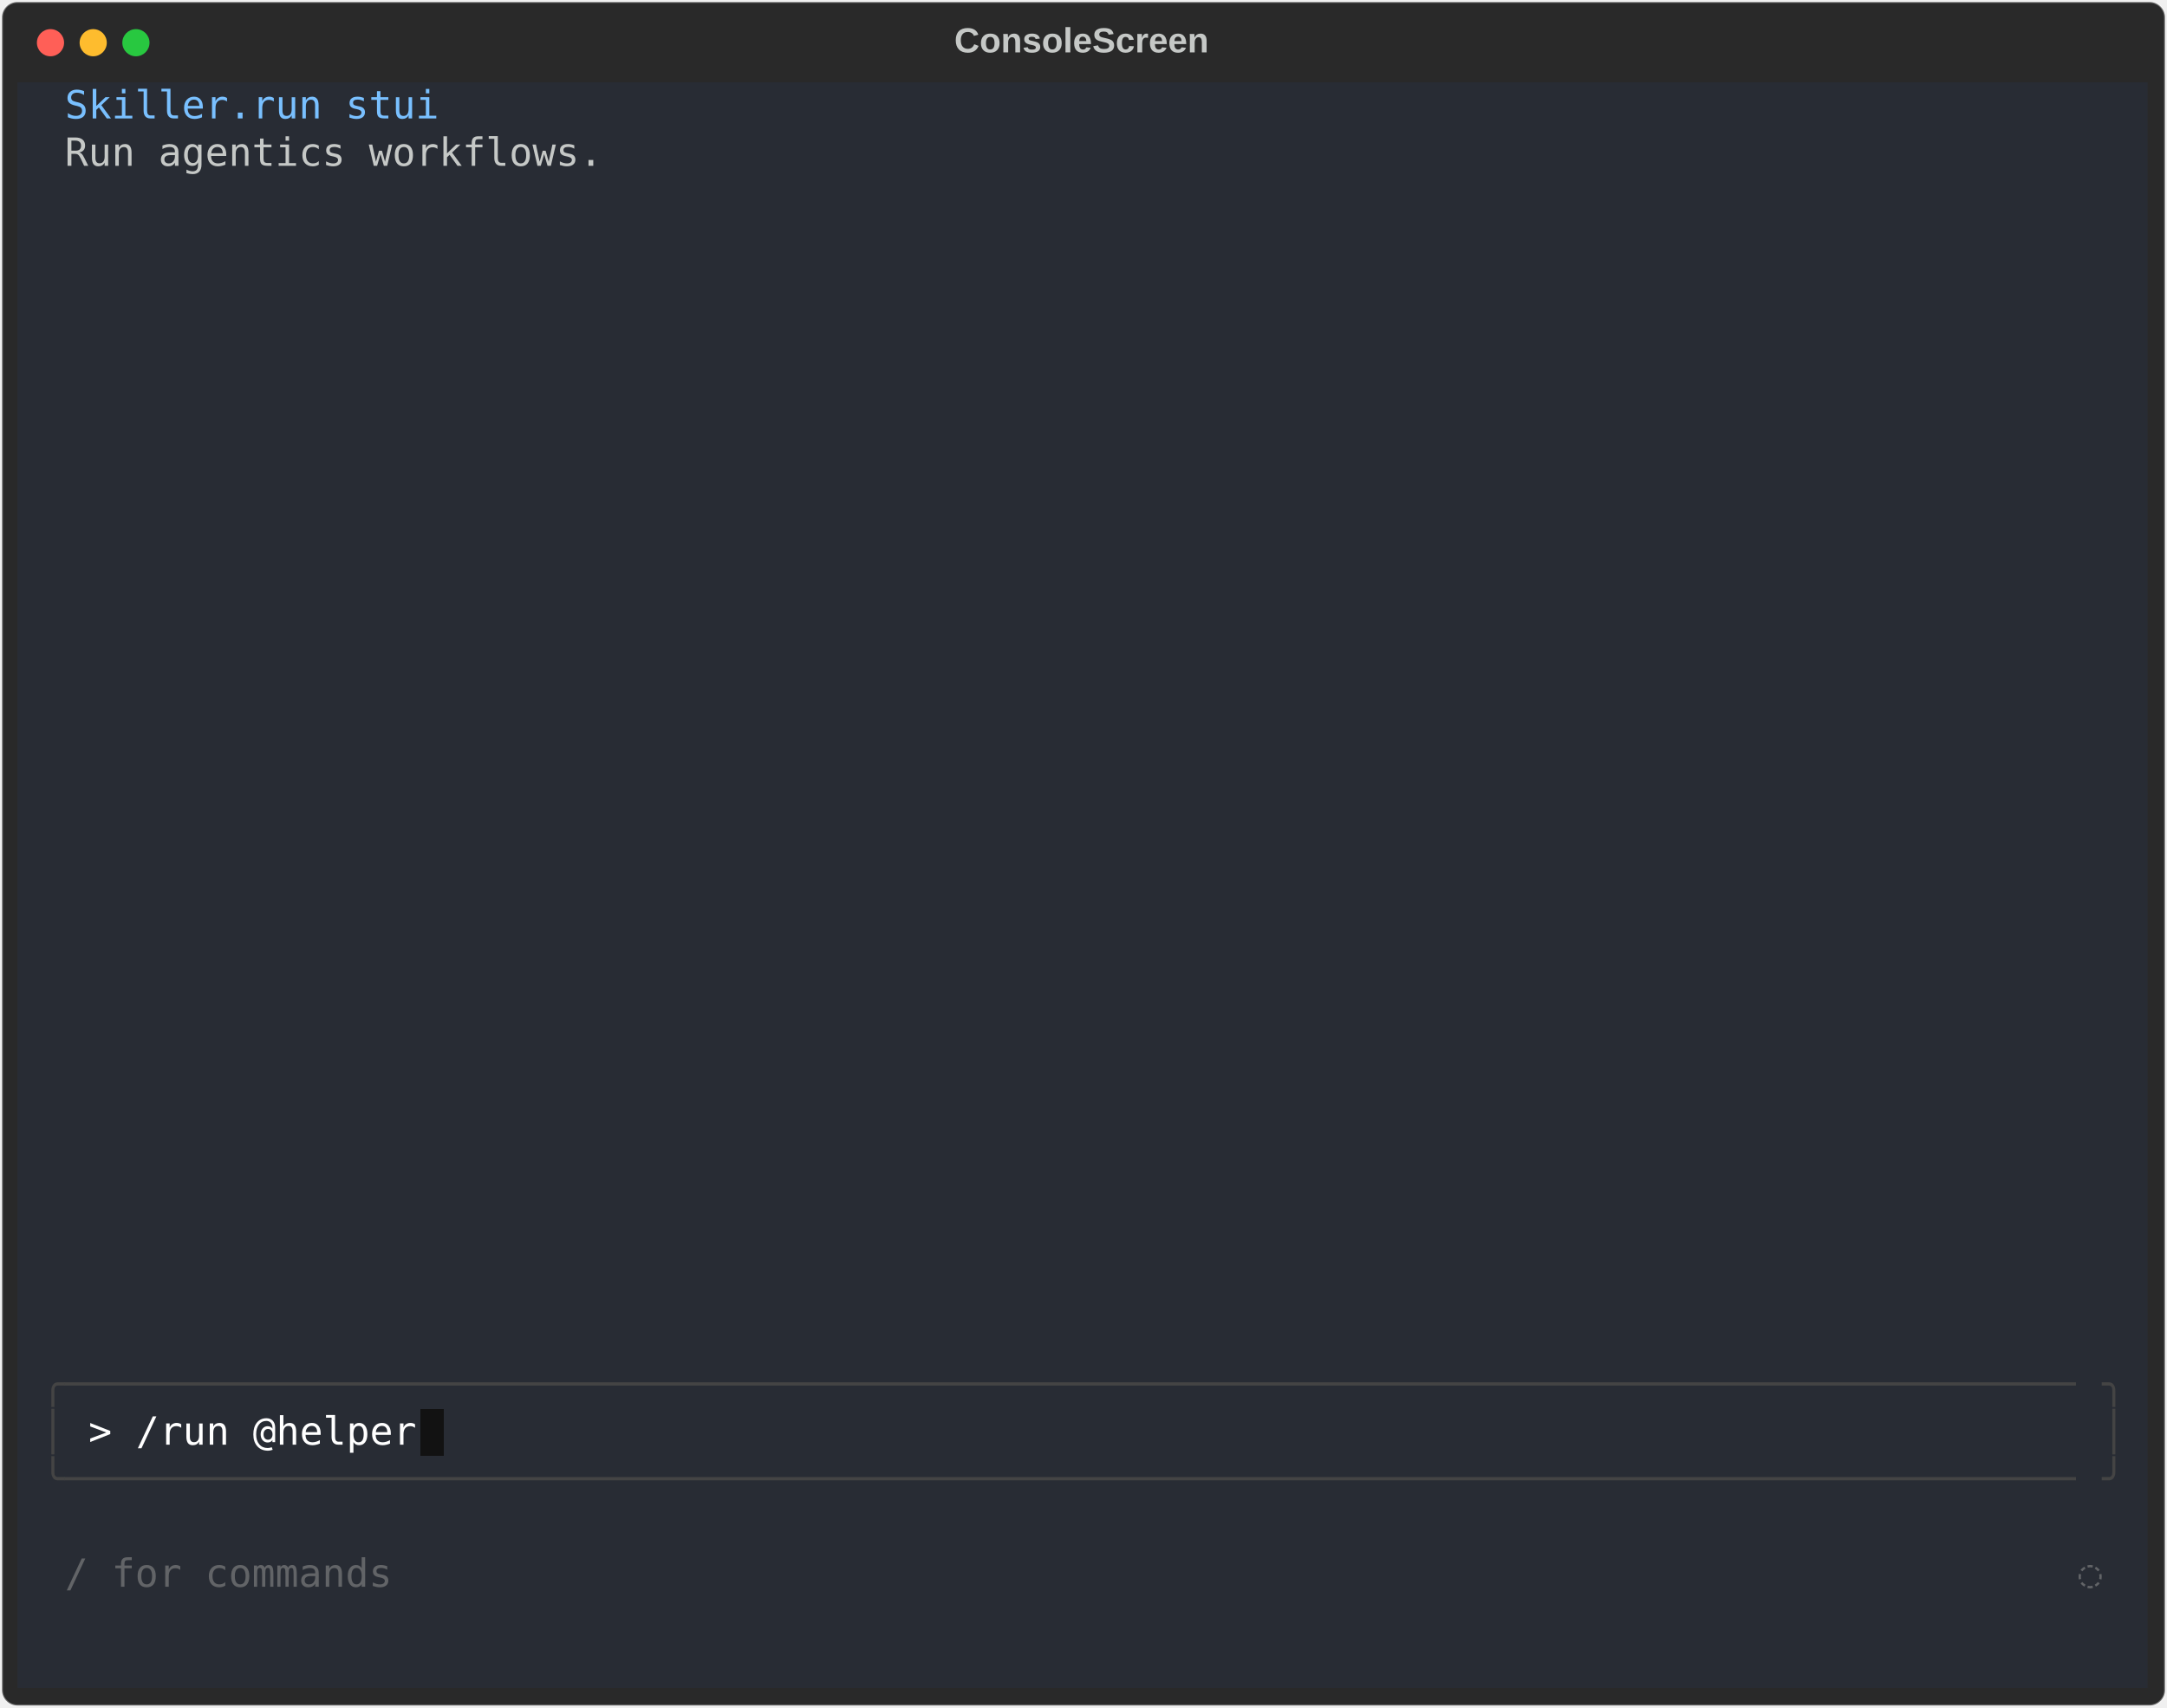
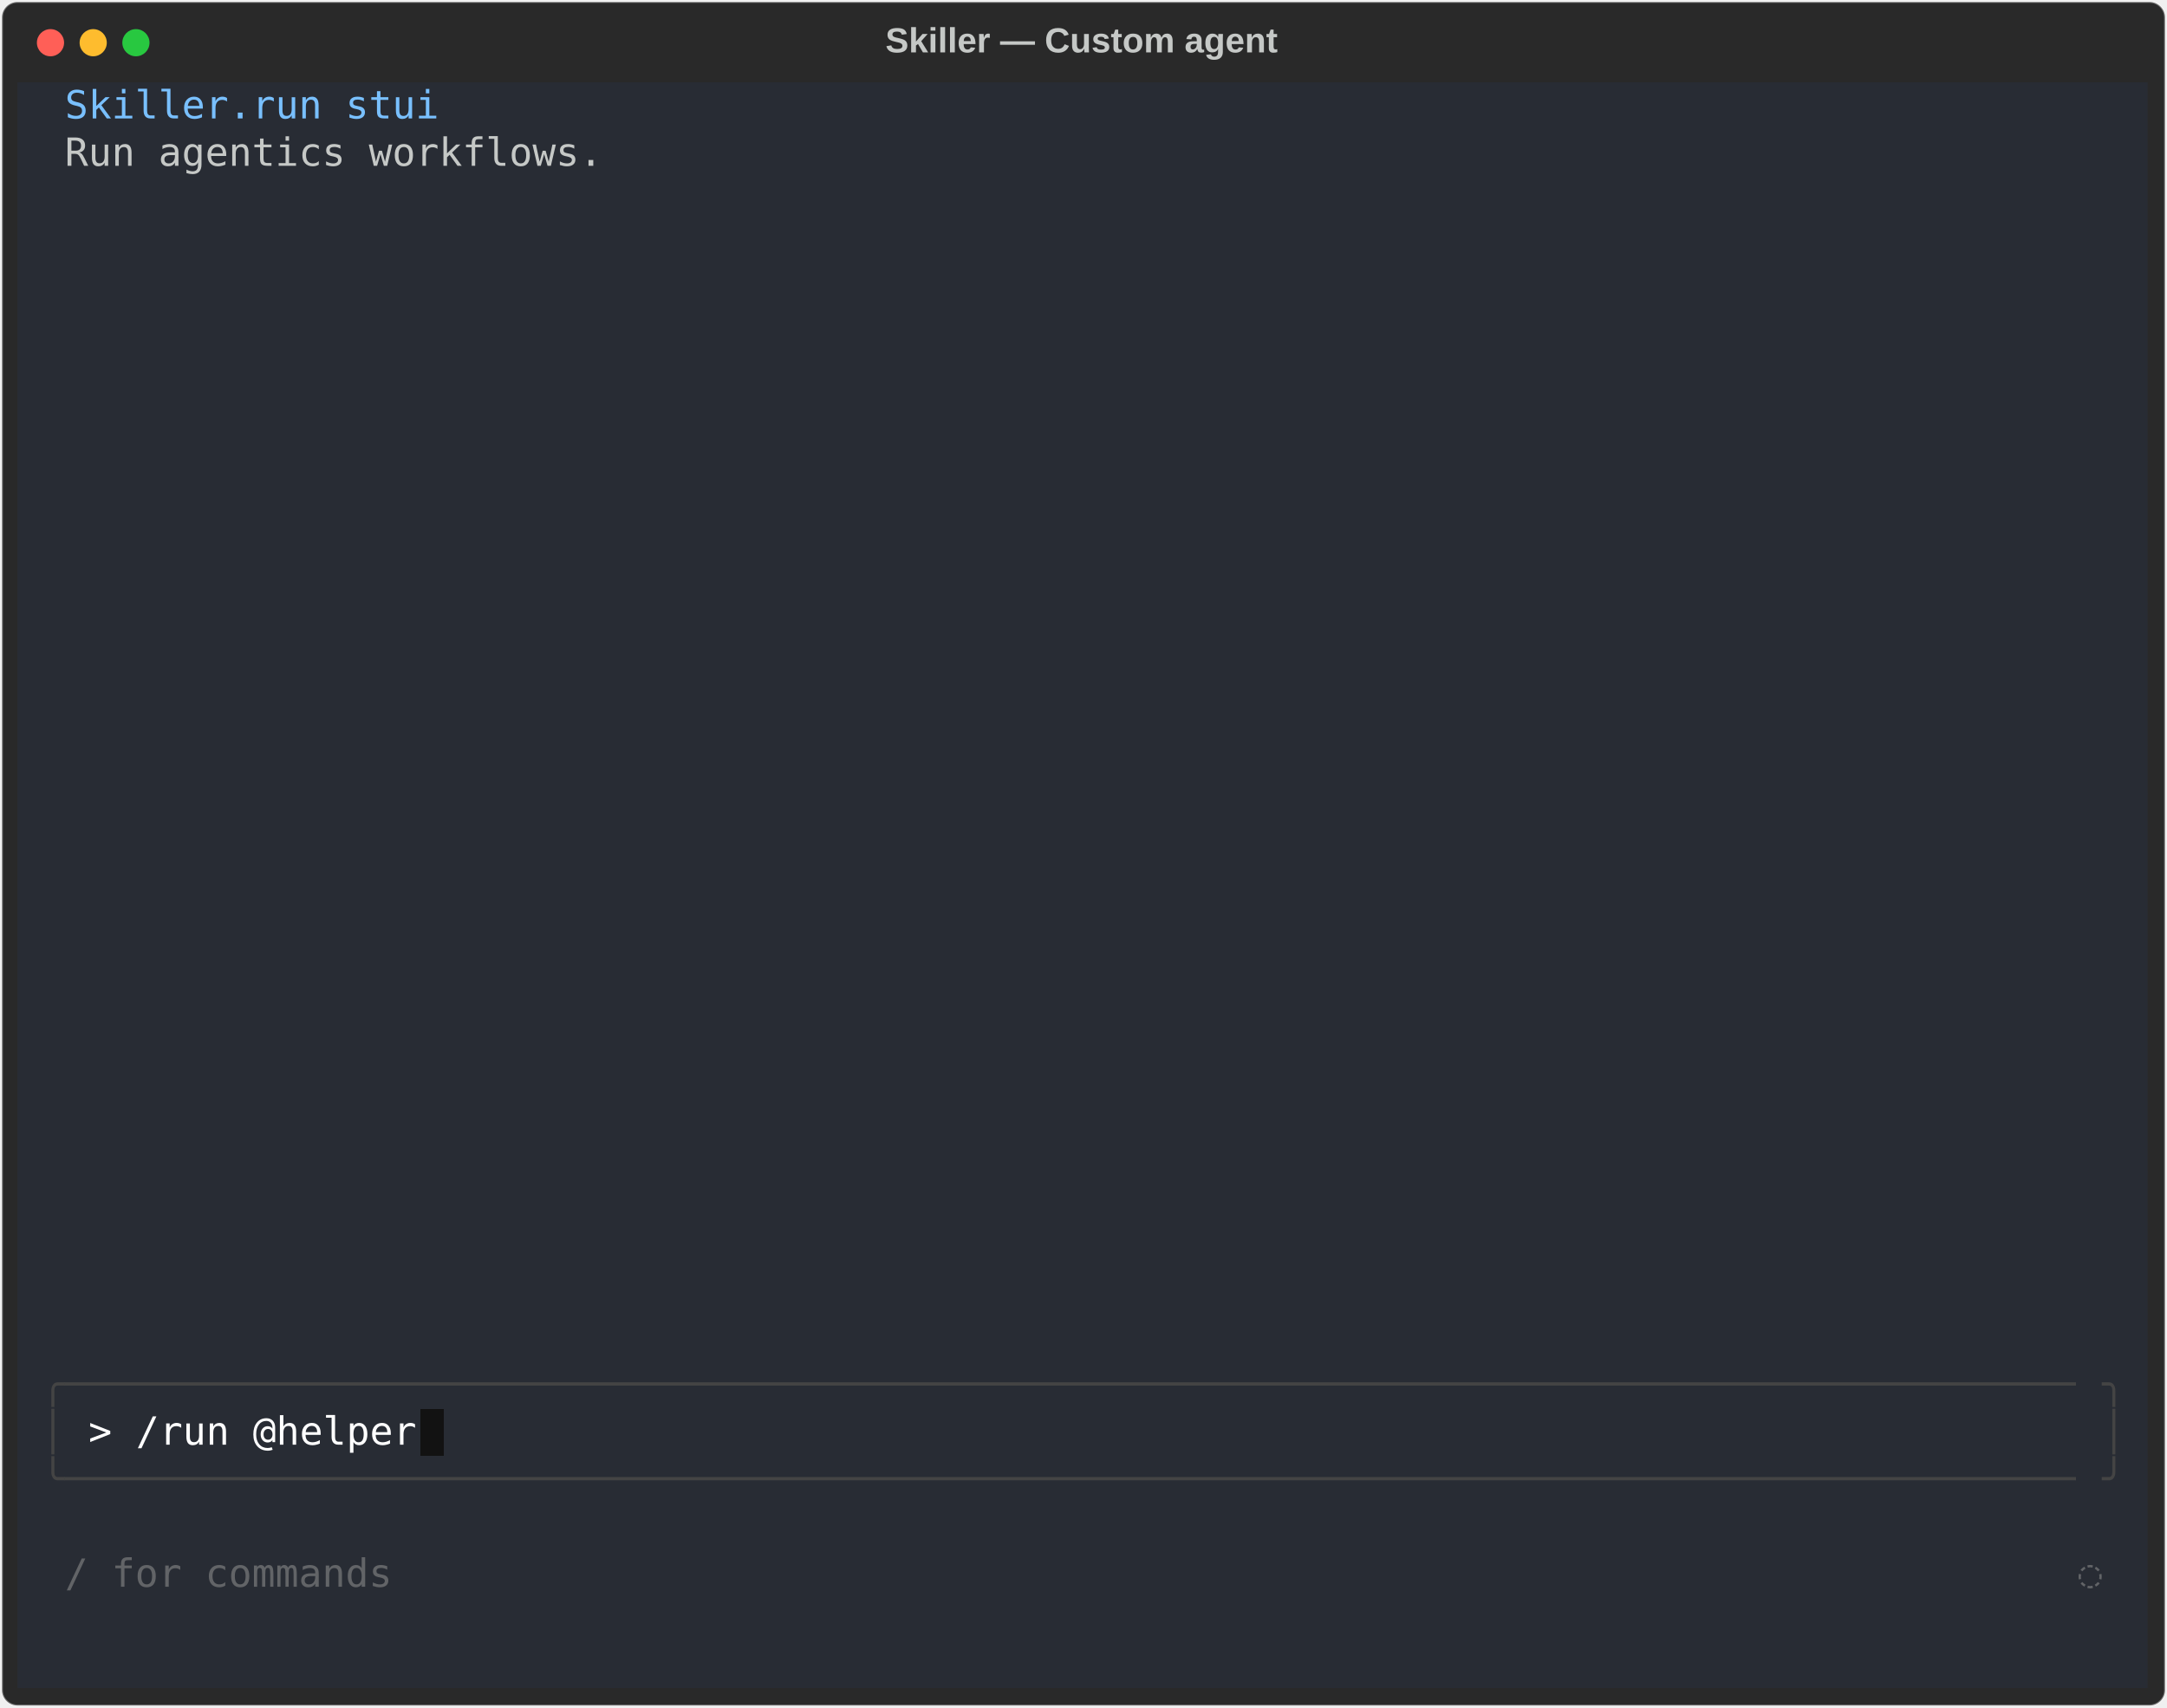
<svg xmlns="http://www.w3.org/2000/svg" class="rich-terminal" viewBox="0 0 1116 879.6">
  <style>

    @font-face {
        font-family: "Fira Code";
        src: local("FiraCode-Regular"),
                url("https://cdnjs.cloudflare.com/ajax/libs/firacode/6.2.0/woff2/FiraCode-Regular.woff2") format("woff2"),
                url("https://cdnjs.cloudflare.com/ajax/libs/firacode/6.2.0/woff/FiraCode-Regular.woff") format("woff");
        font-style: normal;
        font-weight: 400;
    }
    @font-face {
        font-family: "Fira Code";
        src: local("FiraCode-Bold"),
                url("https://cdnjs.cloudflare.com/ajax/libs/firacode/6.2.0/woff2/FiraCode-Bold.woff2") format("woff2"),
                url("https://cdnjs.cloudflare.com/ajax/libs/firacode/6.2.0/woff/FiraCode-Bold.woff") format("woff");
        font-style: bold;
        font-weight: 700;
    }

    .terminal-139908737-matrix {
        font-family: Fira Code, monospace;
        font-size: 20px;
        line-height: 24.4px;
        font-variant-east-asian: full-width;
    }

    .terminal-139908737-title {
        font-size: 18px;
        font-weight: bold;
        font-family: arial;
    }

    .terminal-139908737-r1 { fill: #c5c8c6 }
.terminal-139908737-r2 { fill: #79c0ff }
.terminal-139908737-r3 { fill: #e0e0e0 }
.terminal-139908737-r4 { fill: #a9aaad }
.terminal-139908737-r5 { fill: #444444 }
.terminal-139908737-r6 { fill: #ffffff }
.terminal-139908737-r7 { fill: #626467 }
    </style>
  <defs>
    <clipPath id="terminal-139908737-clip-terminal">
      <rect x="0" y="0" width="1097.0" height="828.6" />
    </clipPath>
    <clipPath id="terminal-139908737-line-0">
      <rect x="0" y="1.5" width="1098" height="24.65" />
    </clipPath>
    <clipPath id="terminal-139908737-line-1">
      <rect x="0" y="25.9" width="1098" height="24.65" />
    </clipPath>
    <clipPath id="terminal-139908737-line-2">
      <rect x="0" y="50.3" width="1098" height="24.65" />
    </clipPath>
    <clipPath id="terminal-139908737-line-3">
      <rect x="0" y="74.7" width="1098" height="24.65" />
    </clipPath>
    <clipPath id="terminal-139908737-line-4">
      <rect x="0" y="99.1" width="1098" height="24.65" />
    </clipPath>
    <clipPath id="terminal-139908737-line-5">
      <rect x="0" y="123.5" width="1098" height="24.65" />
    </clipPath>
    <clipPath id="terminal-139908737-line-6">
      <rect x="0" y="147.9" width="1098" height="24.65" />
    </clipPath>
    <clipPath id="terminal-139908737-line-7">
      <rect x="0" y="172.3" width="1098" height="24.65" />
    </clipPath>
    <clipPath id="terminal-139908737-line-8">
      <rect x="0" y="196.7" width="1098" height="24.65" />
    </clipPath>
    <clipPath id="terminal-139908737-line-9">
      <rect x="0" y="221.1" width="1098" height="24.65" />
    </clipPath>
    <clipPath id="terminal-139908737-line-10">
      <rect x="0" y="245.5" width="1098" height="24.65" />
    </clipPath>
    <clipPath id="terminal-139908737-line-11">
      <rect x="0" y="269.9" width="1098" height="24.65" />
    </clipPath>
    <clipPath id="terminal-139908737-line-12">
      <rect x="0" y="294.3" width="1098" height="24.65" />
    </clipPath>
    <clipPath id="terminal-139908737-line-13">
      <rect x="0" y="318.7" width="1098" height="24.65" />
    </clipPath>
    <clipPath id="terminal-139908737-line-14">
      <rect x="0" y="343.1" width="1098" height="24.65" />
    </clipPath>
    <clipPath id="terminal-139908737-line-15">
      <rect x="0" y="367.5" width="1098" height="24.65" />
    </clipPath>
    <clipPath id="terminal-139908737-line-16">
      <rect x="0" y="391.9" width="1098" height="24.65" />
    </clipPath>
    <clipPath id="terminal-139908737-line-17">
      <rect x="0" y="416.3" width="1098" height="24.65" />
    </clipPath>
    <clipPath id="terminal-139908737-line-18">
      <rect x="0" y="440.7" width="1098" height="24.65" />
    </clipPath>
    <clipPath id="terminal-139908737-line-19">
      <rect x="0" y="465.1" width="1098" height="24.65" />
    </clipPath>
    <clipPath id="terminal-139908737-line-20">
      <rect x="0" y="489.5" width="1098" height="24.65" />
    </clipPath>
    <clipPath id="terminal-139908737-line-21">
      <rect x="0" y="513.9" width="1098" height="24.65" />
    </clipPath>
    <clipPath id="terminal-139908737-line-22">
      <rect x="0" y="538.3" width="1098" height="24.65" />
    </clipPath>
    <clipPath id="terminal-139908737-line-23">
      <rect x="0" y="562.7" width="1098" height="24.65" />
    </clipPath>
    <clipPath id="terminal-139908737-line-24">
      <rect x="0" y="587.1" width="1098" height="24.65" />
    </clipPath>
    <clipPath id="terminal-139908737-line-25">
      <rect x="0" y="611.5" width="1098" height="24.65" />
    </clipPath>
    <clipPath id="terminal-139908737-line-26">
      <rect x="0" y="635.9" width="1098" height="24.65" />
    </clipPath>
    <clipPath id="terminal-139908737-line-27">
      <rect x="0" y="660.3" width="1098" height="24.65" />
    </clipPath>
    <clipPath id="terminal-139908737-line-28">
      <rect x="0" y="684.7" width="1098" height="24.65" />
    </clipPath>
    <clipPath id="terminal-139908737-line-29">
      <rect x="0" y="709.1" width="1098" height="24.65" />
    </clipPath>
    <clipPath id="terminal-139908737-line-30">
      <rect x="0" y="733.5" width="1098" height="24.65" />
    </clipPath>
    <clipPath id="terminal-139908737-line-31">
      <rect x="0" y="757.9" width="1098" height="24.65" />
    </clipPath>
    <clipPath id="terminal-139908737-line-32">
      <rect x="0" y="782.3" width="1098" height="24.65" />
    </clipPath>
  </defs>
  <rect fill="#292929" stroke="rgba(255,255,255,0.35)" stroke-width="1" x="1" y="1" width="1114" height="877.6" rx="8" />
-   <text class="terminal-139908737-title" fill="#c5c8c6" text-anchor="middle" x="557" y="27">ConsoleScreen</text>
+   <text class="terminal-139908737-title" fill="#c5c8c6" text-anchor="middle" x="557" y="27">Skiller — Custom agent</text>
  <g transform="translate(26,22)">
    <circle cx="0" cy="0" r="7" fill="#ff5f57" />
    <circle cx="22" cy="0" r="7" fill="#febc2e" />
    <circle cx="44" cy="0" r="7" fill="#28c840" />
  </g>
  <g transform="translate(9, 41)" clip-path="url(#terminal-139908737-clip-terminal)">
    <rect fill="#282c34" x="0" y="1.5" width="12.2" height="24.65" shape-rendering="crispEdges" />
    <rect fill="#282c34" x="12.2" y="1.5" width="12.2" height="24.65" shape-rendering="crispEdges" />
    <rect fill="#282c34" x="24.4" y="1.5" width="195.2" height="24.65" shape-rendering="crispEdges" />
    <rect fill="#282c34" x="219.6" y="1.5" width="854" height="24.65" shape-rendering="crispEdges" />
    <rect fill="#282c34" x="1073.6" y="1.5" width="12.2" height="24.65" shape-rendering="crispEdges" />
    <rect fill="#282c34" x="1085.8" y="1.5" width="12.2" height="24.65" shape-rendering="crispEdges" />
    <rect fill="#282c34" x="0" y="25.9" width="12.2" height="24.65" shape-rendering="crispEdges" />
    <rect fill="#282c34" x="12.2" y="25.9" width="12.2" height="24.65" shape-rendering="crispEdges" />
    <rect fill="#282c34" x="24.4" y="25.9" width="280.6" height="24.65" shape-rendering="crispEdges" />
    <rect fill="#282c34" x="305" y="25.9" width="768.6" height="24.65" shape-rendering="crispEdges" />
    <rect fill="#282c34" x="1073.6" y="25.9" width="12.2" height="24.65" shape-rendering="crispEdges" />
    <rect fill="#282c34" x="1085.8" y="25.9" width="12.2" height="24.65" shape-rendering="crispEdges" />
    <rect fill="#282c34" x="0" y="50.3" width="12.2" height="24.65" shape-rendering="crispEdges" />
    <rect fill="#282c34" x="12.2" y="50.3" width="12.2" height="24.65" shape-rendering="crispEdges" />
    <rect fill="#282c34" x="24.4" y="50.3" width="1049.2" height="24.65" shape-rendering="crispEdges" />
    <rect fill="#282c34" x="1073.6" y="50.3" width="12.2" height="24.65" shape-rendering="crispEdges" />
    <rect fill="#282c34" x="1085.8" y="50.3" width="12.2" height="24.65" shape-rendering="crispEdges" />
    <rect fill="#282c34" x="0" y="74.7" width="12.2" height="24.65" shape-rendering="crispEdges" />
    <rect fill="#282c34" x="12.2" y="74.7" width="12.2" height="24.65" shape-rendering="crispEdges" />
    <rect fill="#282c34" x="24.4" y="74.7" width="1049.2" height="24.65" shape-rendering="crispEdges" />
    <rect fill="#282c34" x="1073.6" y="74.7" width="12.2" height="24.65" shape-rendering="crispEdges" />
    <rect fill="#282c34" x="1085.8" y="74.7" width="12.2" height="24.65" shape-rendering="crispEdges" />
    <rect fill="#282c34" x="0" y="99.1" width="12.2" height="24.65" shape-rendering="crispEdges" />
    <rect fill="#282c34" x="12.2" y="99.1" width="12.2" height="24.65" shape-rendering="crispEdges" />
    <rect fill="#282c34" x="24.4" y="99.1" width="1049.2" height="24.65" shape-rendering="crispEdges" />
    <rect fill="#282c34" x="1073.6" y="99.1" width="12.2" height="24.65" shape-rendering="crispEdges" />
    <rect fill="#282c34" x="1085.8" y="99.1" width="12.2" height="24.65" shape-rendering="crispEdges" />
    <rect fill="#282c34" x="0" y="123.5" width="12.2" height="24.65" shape-rendering="crispEdges" />
    <rect fill="#282c34" x="12.2" y="123.5" width="12.2" height="24.65" shape-rendering="crispEdges" />
    <rect fill="#282c34" x="24.4" y="123.5" width="1049.2" height="24.65" shape-rendering="crispEdges" />
    <rect fill="#282c34" x="1073.6" y="123.5" width="12.2" height="24.65" shape-rendering="crispEdges" />
    <rect fill="#282c34" x="1085.8" y="123.5" width="12.2" height="24.65" shape-rendering="crispEdges" />
    <rect fill="#282c34" x="0" y="147.9" width="12.2" height="24.65" shape-rendering="crispEdges" />
    <rect fill="#282c34" x="12.2" y="147.9" width="12.2" height="24.65" shape-rendering="crispEdges" />
    <rect fill="#282c34" x="24.4" y="147.9" width="1049.2" height="24.65" shape-rendering="crispEdges" />
    <rect fill="#282c34" x="1073.6" y="147.9" width="12.2" height="24.65" shape-rendering="crispEdges" />
    <rect fill="#282c34" x="1085.8" y="147.9" width="12.2" height="24.65" shape-rendering="crispEdges" />
    <rect fill="#282c34" x="0" y="172.3" width="12.2" height="24.65" shape-rendering="crispEdges" />
    <rect fill="#282c34" x="12.2" y="172.3" width="12.2" height="24.65" shape-rendering="crispEdges" />
    <rect fill="#282c34" x="24.4" y="172.3" width="1049.2" height="24.65" shape-rendering="crispEdges" />
    <rect fill="#282c34" x="1073.6" y="172.3" width="12.2" height="24.65" shape-rendering="crispEdges" />
    <rect fill="#282c34" x="1085.8" y="172.3" width="12.2" height="24.65" shape-rendering="crispEdges" />
    <rect fill="#282c34" x="0" y="196.7" width="12.2" height="24.65" shape-rendering="crispEdges" />
    <rect fill="#282c34" x="12.2" y="196.7" width="12.2" height="24.65" shape-rendering="crispEdges" />
    <rect fill="#282c34" x="24.4" y="196.7" width="1049.2" height="24.65" shape-rendering="crispEdges" />
    <rect fill="#282c34" x="1073.6" y="196.7" width="12.2" height="24.65" shape-rendering="crispEdges" />
    <rect fill="#282c34" x="1085.8" y="196.7" width="12.2" height="24.65" shape-rendering="crispEdges" />
    <rect fill="#282c34" x="0" y="221.1" width="12.2" height="24.65" shape-rendering="crispEdges" />
    <rect fill="#282c34" x="12.2" y="221.1" width="12.2" height="24.65" shape-rendering="crispEdges" />
    <rect fill="#282c34" x="24.4" y="221.1" width="1049.2" height="24.65" shape-rendering="crispEdges" />
    <rect fill="#282c34" x="1073.6" y="221.1" width="12.2" height="24.65" shape-rendering="crispEdges" />
    <rect fill="#282c34" x="1085.8" y="221.1" width="12.2" height="24.65" shape-rendering="crispEdges" />
    <rect fill="#282c34" x="0" y="245.5" width="12.2" height="24.65" shape-rendering="crispEdges" />
    <rect fill="#282c34" x="12.2" y="245.5" width="12.2" height="24.65" shape-rendering="crispEdges" />
    <rect fill="#282c34" x="24.4" y="245.5" width="1049.2" height="24.65" shape-rendering="crispEdges" />
    <rect fill="#282c34" x="1073.6" y="245.5" width="12.2" height="24.65" shape-rendering="crispEdges" />
    <rect fill="#282c34" x="1085.8" y="245.5" width="12.2" height="24.65" shape-rendering="crispEdges" />
    <rect fill="#282c34" x="0" y="269.9" width="12.2" height="24.65" shape-rendering="crispEdges" />
    <rect fill="#282c34" x="12.2" y="269.9" width="12.2" height="24.65" shape-rendering="crispEdges" />
    <rect fill="#282c34" x="24.4" y="269.9" width="1049.2" height="24.65" shape-rendering="crispEdges" />
    <rect fill="#282c34" x="1073.6" y="269.9" width="12.2" height="24.65" shape-rendering="crispEdges" />
    <rect fill="#282c34" x="1085.8" y="269.9" width="12.2" height="24.65" shape-rendering="crispEdges" />
    <rect fill="#282c34" x="0" y="294.3" width="12.2" height="24.65" shape-rendering="crispEdges" />
    <rect fill="#282c34" x="12.2" y="294.3" width="12.2" height="24.65" shape-rendering="crispEdges" />
    <rect fill="#282c34" x="24.4" y="294.3" width="1049.2" height="24.65" shape-rendering="crispEdges" />
    <rect fill="#282c34" x="1073.6" y="294.3" width="12.2" height="24.65" shape-rendering="crispEdges" />
    <rect fill="#282c34" x="1085.8" y="294.3" width="12.2" height="24.65" shape-rendering="crispEdges" />
    <rect fill="#282c34" x="0" y="318.7" width="12.2" height="24.65" shape-rendering="crispEdges" />
    <rect fill="#282c34" x="12.2" y="318.7" width="12.2" height="24.65" shape-rendering="crispEdges" />
    <rect fill="#282c34" x="24.4" y="318.7" width="1049.2" height="24.65" shape-rendering="crispEdges" />
    <rect fill="#282c34" x="1073.6" y="318.7" width="12.2" height="24.65" shape-rendering="crispEdges" />
    <rect fill="#282c34" x="1085.8" y="318.7" width="12.2" height="24.65" shape-rendering="crispEdges" />
    <rect fill="#282c34" x="0" y="343.1" width="12.2" height="24.65" shape-rendering="crispEdges" />
    <rect fill="#282c34" x="12.2" y="343.1" width="12.2" height="24.65" shape-rendering="crispEdges" />
    <rect fill="#282c34" x="24.4" y="343.1" width="1049.2" height="24.65" shape-rendering="crispEdges" />
    <rect fill="#282c34" x="1073.6" y="343.1" width="12.2" height="24.65" shape-rendering="crispEdges" />
    <rect fill="#282c34" x="1085.8" y="343.1" width="12.2" height="24.65" shape-rendering="crispEdges" />
    <rect fill="#282c34" x="0" y="367.5" width="12.2" height="24.65" shape-rendering="crispEdges" />
    <rect fill="#282c34" x="12.2" y="367.5" width="12.2" height="24.65" shape-rendering="crispEdges" />
    <rect fill="#282c34" x="24.4" y="367.5" width="1049.2" height="24.65" shape-rendering="crispEdges" />
    <rect fill="#282c34" x="1073.6" y="367.5" width="12.2" height="24.65" shape-rendering="crispEdges" />
    <rect fill="#282c34" x="1085.8" y="367.5" width="12.2" height="24.65" shape-rendering="crispEdges" />
    <rect fill="#282c34" x="0" y="391.9" width="12.2" height="24.65" shape-rendering="crispEdges" />
    <rect fill="#282c34" x="12.2" y="391.9" width="12.2" height="24.65" shape-rendering="crispEdges" />
    <rect fill="#282c34" x="24.4" y="391.9" width="1049.2" height="24.65" shape-rendering="crispEdges" />
    <rect fill="#282c34" x="1073.6" y="391.9" width="12.2" height="24.65" shape-rendering="crispEdges" />
    <rect fill="#282c34" x="1085.8" y="391.9" width="12.2" height="24.65" shape-rendering="crispEdges" />
    <rect fill="#282c34" x="0" y="416.3" width="1098" height="24.65" shape-rendering="crispEdges" />
    <rect fill="#282c34" x="0" y="440.7" width="12.2" height="24.65" shape-rendering="crispEdges" />
    <rect fill="#282c34" x="12.2" y="440.7" width="12.2" height="24.65" shape-rendering="crispEdges" />
    <rect fill="#282c34" x="24.4" y="440.7" width="0" height="24.65" shape-rendering="crispEdges" />
    <rect fill="#282c34" x="24.4" y="440.7" width="634.4" height="24.65" shape-rendering="crispEdges" />
    <rect fill="#282c34" x="658.8" y="440.7" width="12.2" height="24.65" shape-rendering="crispEdges" />
    <rect fill="#282c34" x="671" y="440.7" width="414.8" height="24.65" shape-rendering="crispEdges" />
    <rect fill="#282c34" x="1085.8" y="440.7" width="12.2" height="24.65" shape-rendering="crispEdges" />
    <rect fill="#282c34" x="0" y="465.1" width="1098" height="24.65" shape-rendering="crispEdges" />
    <rect fill="#282c34" x="0" y="489.5" width="1098" height="24.65" shape-rendering="crispEdges" />
    <rect fill="#282c34" x="0" y="513.9" width="1098" height="24.65" shape-rendering="crispEdges" />
    <rect fill="#282c34" x="0" y="538.3" width="1098" height="24.65" shape-rendering="crispEdges" />
    <rect fill="#282c34" x="0" y="562.7" width="1098" height="24.65" shape-rendering="crispEdges" />
    <rect fill="#282c34" x="0" y="587.1" width="1098" height="24.65" shape-rendering="crispEdges" />
    <rect fill="#282c34" x="0" y="611.5" width="1098" height="24.65" shape-rendering="crispEdges" />
    <rect fill="#282c34" x="0" y="635.9" width="1098" height="24.65" shape-rendering="crispEdges" />
    <rect fill="#282c34" x="0" y="660.3" width="12.2" height="24.65" shape-rendering="crispEdges" />
    <rect fill="#282c34" x="12.2" y="660.3" width="12.2" height="24.65" shape-rendering="crispEdges" />
    <rect fill="#282c34" x="24.4" y="660.3" width="1049.2" height="24.65" shape-rendering="crispEdges" />
    <rect fill="#282c34" x="1073.6" y="660.3" width="12.2" height="24.65" shape-rendering="crispEdges" />
    <rect fill="#282c34" x="1085.8" y="660.3" width="12.2" height="24.65" shape-rendering="crispEdges" />
    <rect fill="#282c34" x="0" y="684.7" width="12.2" height="24.65" shape-rendering="crispEdges" />
    <rect fill="#282c34" x="12.2" y="684.7" width="12.2" height="24.65" shape-rendering="crispEdges" />
    <rect fill="#282c34" x="24.4" y="684.7" width="12.2" height="24.65" shape-rendering="crispEdges" />
    <rect fill="#282c34" x="36.6" y="684.7" width="12.2" height="24.65" shape-rendering="crispEdges" />
    <rect fill="#282c34" x="48.8" y="684.7" width="12.2" height="24.65" shape-rendering="crispEdges" />
    <rect fill="#282c34" x="61" y="684.7" width="146.4" height="24.65" shape-rendering="crispEdges" />
    <rect fill="#121212" x="207.4" y="684.7" width="12.2" height="24.65" shape-rendering="crispEdges" />
    <rect fill="#282c34" x="219.6" y="684.7" width="841.8" height="24.65" shape-rendering="crispEdges" />
    <rect fill="#282c34" x="1061.4" y="684.7" width="12.2" height="24.65" shape-rendering="crispEdges" />
    <rect fill="#282c34" x="1073.6" y="684.7" width="12.2" height="24.65" shape-rendering="crispEdges" />
    <rect fill="#282c34" x="1085.8" y="684.7" width="12.2" height="24.65" shape-rendering="crispEdges" />
    <rect fill="#282c34" x="0" y="709.1" width="12.2" height="24.65" shape-rendering="crispEdges" />
    <rect fill="#282c34" x="12.2" y="709.1" width="12.2" height="24.65" shape-rendering="crispEdges" />
    <rect fill="#282c34" x="24.4" y="709.1" width="1049.2" height="24.65" shape-rendering="crispEdges" />
    <rect fill="#282c34" x="1073.6" y="709.1" width="12.2" height="24.65" shape-rendering="crispEdges" />
    <rect fill="#282c34" x="1085.8" y="709.1" width="12.2" height="24.65" shape-rendering="crispEdges" />
    <rect fill="#282c34" x="0" y="733.5" width="1098" height="24.65" shape-rendering="crispEdges" />
    <rect fill="#282c34" x="0" y="757.9" width="24.4" height="24.65" shape-rendering="crispEdges" />
    <rect fill="#282c34" x="24.4" y="757.9" width="170.8" height="24.65" shape-rendering="crispEdges" />
    <rect fill="#282c34" x="195.2" y="757.9" width="866.2" height="24.65" shape-rendering="crispEdges" />
    <rect fill="#282c34" x="1061.4" y="757.9" width="12.2" height="24.65" shape-rendering="crispEdges" />
    <rect fill="#282c34" x="1073.6" y="757.9" width="24.4" height="24.65" shape-rendering="crispEdges" />
    <rect fill="#282c34" x="0" y="782.3" width="24.4" height="24.65" shape-rendering="crispEdges" />
    <rect fill="#282c34" x="24.4" y="782.3" width="1037" height="24.65" shape-rendering="crispEdges" />
    <rect fill="#282c34" x="1061.4" y="782.3" width="12.2" height="24.65" shape-rendering="crispEdges" />
    <rect fill="#282c34" x="1073.6" y="782.3" width="24.4" height="24.65" shape-rendering="crispEdges" />
    <rect fill="#282c34" x="0" y="806.7" width="24.4" height="24.65" shape-rendering="crispEdges" />
    <rect fill="#282c34" x="24.4" y="806.7" width="1037" height="24.65" shape-rendering="crispEdges" />
    <rect fill="#282c34" x="1061.4" y="806.7" width="12.2" height="24.65" shape-rendering="crispEdges" />
    <rect fill="#282c34" x="1073.6" y="806.7" width="24.4" height="24.65" shape-rendering="crispEdges" />
    <g class="terminal-139908737-matrix">
      <text class="terminal-139908737-r2" x="24.4" y="20" textLength="195.2" clip-path="url(#terminal-139908737-line-0)">Skiller.run stui</text>
      <text class="terminal-139908737-r1" x="1098" y="20" textLength="12.2" clip-path="url(#terminal-139908737-line-0)">
</text>
      <text class="terminal-139908737-r1" x="24.4" y="44.4" textLength="280.6" clip-path="url(#terminal-139908737-line-1)">Run agentics workflows.</text>
      <text class="terminal-139908737-r1" x="1098" y="44.4" textLength="12.2" clip-path="url(#terminal-139908737-line-1)">
</text>
      <text class="terminal-139908737-r1" x="1098" y="68.8" textLength="12.2" clip-path="url(#terminal-139908737-line-2)">
</text>
      <text class="terminal-139908737-r1" x="1098" y="93.2" textLength="12.2" clip-path="url(#terminal-139908737-line-3)">
</text>
      <text class="terminal-139908737-r1" x="1098" y="117.6" textLength="12.2" clip-path="url(#terminal-139908737-line-4)">
</text>
      <text class="terminal-139908737-r1" x="1098" y="142" textLength="12.2" clip-path="url(#terminal-139908737-line-5)">
</text>
      <text class="terminal-139908737-r1" x="1098" y="166.4" textLength="12.2" clip-path="url(#terminal-139908737-line-6)">
</text>
      <text class="terminal-139908737-r1" x="1098" y="190.8" textLength="12.2" clip-path="url(#terminal-139908737-line-7)">
</text>
      <text class="terminal-139908737-r1" x="1098" y="215.2" textLength="12.2" clip-path="url(#terminal-139908737-line-8)">
</text>
      <text class="terminal-139908737-r1" x="1098" y="239.6" textLength="12.2" clip-path="url(#terminal-139908737-line-9)">
</text>
      <text class="terminal-139908737-r1" x="1098" y="264" textLength="12.2" clip-path="url(#terminal-139908737-line-10)">
</text>
      <text class="terminal-139908737-r1" x="1098" y="288.4" textLength="12.2" clip-path="url(#terminal-139908737-line-11)">
</text>
      <text class="terminal-139908737-r1" x="1098" y="312.8" textLength="12.2" clip-path="url(#terminal-139908737-line-12)">
</text>
      <text class="terminal-139908737-r1" x="1098" y="337.2" textLength="12.2" clip-path="url(#terminal-139908737-line-13)">
</text>
      <text class="terminal-139908737-r1" x="1098" y="361.6" textLength="12.2" clip-path="url(#terminal-139908737-line-14)">
</text>
      <text class="terminal-139908737-r1" x="1098" y="386" textLength="12.2" clip-path="url(#terminal-139908737-line-15)">
</text>
      <text class="terminal-139908737-r1" x="1098" y="410.4" textLength="12.2" clip-path="url(#terminal-139908737-line-16)">
</text>
      <text class="terminal-139908737-r1" x="1098" y="434.8" textLength="12.2" clip-path="url(#terminal-139908737-line-17)">
</text>
      <text class="terminal-139908737-r1" x="1098" y="459.2" textLength="12.2" clip-path="url(#terminal-139908737-line-18)">
</text>
      <text class="terminal-139908737-r1" x="1098" y="483.6" textLength="12.2" clip-path="url(#terminal-139908737-line-19)">
</text>
      <text class="terminal-139908737-r1" x="1098" y="508" textLength="12.2" clip-path="url(#terminal-139908737-line-20)">
</text>
      <text class="terminal-139908737-r1" x="1098" y="532.4" textLength="12.2" clip-path="url(#terminal-139908737-line-21)">
</text>
      <text class="terminal-139908737-r1" x="1098" y="556.8" textLength="12.2" clip-path="url(#terminal-139908737-line-22)">
</text>
      <text class="terminal-139908737-r1" x="1098" y="581.2" textLength="12.2" clip-path="url(#terminal-139908737-line-23)">
</text>
      <text class="terminal-139908737-r1" x="1098" y="605.6" textLength="12.2" clip-path="url(#terminal-139908737-line-24)">
</text>
      <text class="terminal-139908737-r1" x="1098" y="630" textLength="12.2" clip-path="url(#terminal-139908737-line-25)">
</text>
      <text class="terminal-139908737-r1" x="1098" y="654.4" textLength="12.2" clip-path="url(#terminal-139908737-line-26)">
</text>
      <text class="terminal-139908737-r5" x="12.2" y="678.8" textLength="12.2" clip-path="url(#terminal-139908737-line-27)">╭</text>
      <text class="terminal-139908737-r5" x="24.4" y="678.8" textLength="1049.2" clip-path="url(#terminal-139908737-line-27)">──────────────────────────────────────────────────────────────────────────────────────</text>
      <text class="terminal-139908737-r5" x="1073.6" y="678.8" textLength="12.2" clip-path="url(#terminal-139908737-line-27)">╮</text>
      <text class="terminal-139908737-r1" x="1098" y="678.8" textLength="12.2" clip-path="url(#terminal-139908737-line-27)">
</text>
      <text class="terminal-139908737-r5" x="12.2" y="703.2" textLength="12.2" clip-path="url(#terminal-139908737-line-28)">│</text>
      <text class="terminal-139908737-r6" x="36.6" y="703.2" textLength="12.2" clip-path="url(#terminal-139908737-line-28)">&gt;</text>
      <text class="terminal-139908737-r6" x="61" y="703.2" textLength="146.4" clip-path="url(#terminal-139908737-line-28)">/run @helper</text>
      <text class="terminal-139908737-r5" x="1073.6" y="703.2" textLength="12.2" clip-path="url(#terminal-139908737-line-28)">│</text>
      <text class="terminal-139908737-r1" x="1098" y="703.2" textLength="12.2" clip-path="url(#terminal-139908737-line-28)">
</text>
      <text class="terminal-139908737-r5" x="12.2" y="727.6" textLength="12.2" clip-path="url(#terminal-139908737-line-29)">╰</text>
      <text class="terminal-139908737-r5" x="24.4" y="727.6" textLength="1049.2" clip-path="url(#terminal-139908737-line-29)">──────────────────────────────────────────────────────────────────────────────────────</text>
      <text class="terminal-139908737-r5" x="1073.6" y="727.6" textLength="12.2" clip-path="url(#terminal-139908737-line-29)">╯</text>
      <text class="terminal-139908737-r1" x="1098" y="727.6" textLength="12.2" clip-path="url(#terminal-139908737-line-29)">
</text>
      <text class="terminal-139908737-r1" x="1098" y="752" textLength="12.2" clip-path="url(#terminal-139908737-line-30)">
</text>
      <text class="terminal-139908737-r7" x="24.4" y="776.4" textLength="170.8" clip-path="url(#terminal-139908737-line-31)">/ for commands</text>
      <text class="terminal-139908737-r7" x="1061.4" y="776.4" textLength="12.2" clip-path="url(#terminal-139908737-line-31)">◌</text>
      <text class="terminal-139908737-r1" x="1098" y="776.4" textLength="12.2" clip-path="url(#terminal-139908737-line-31)">
</text>
      <text class="terminal-139908737-r1" x="1098" y="800.8" textLength="12.2" clip-path="url(#terminal-139908737-line-32)">
</text>
    </g>
  </g>
</svg>
